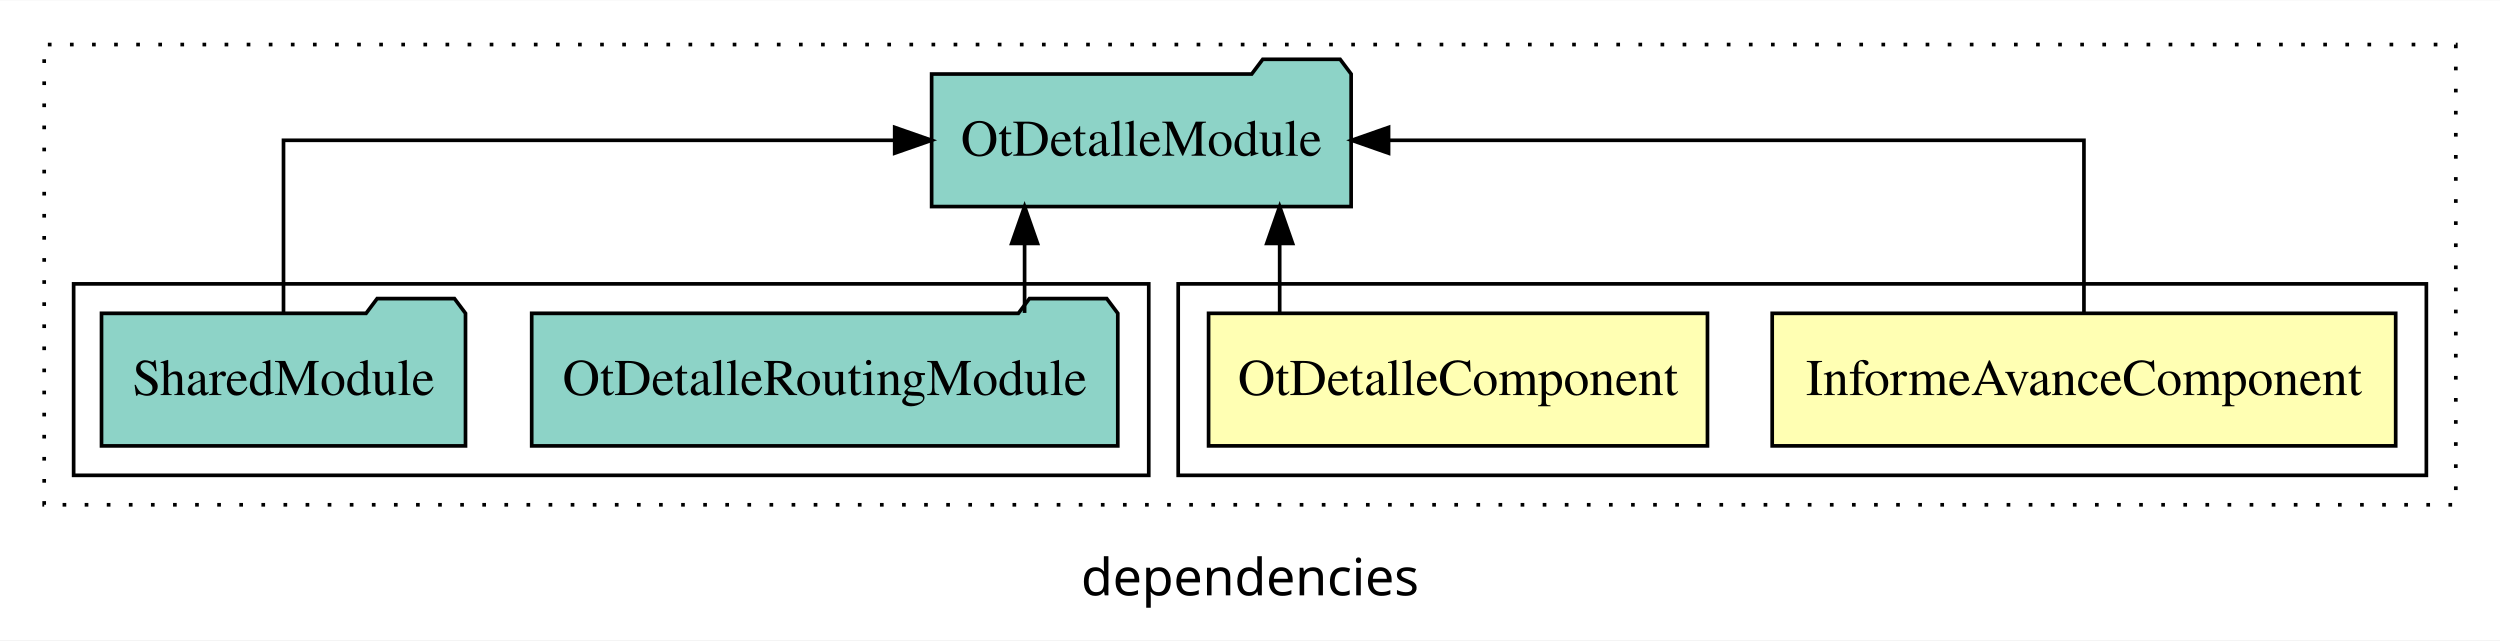
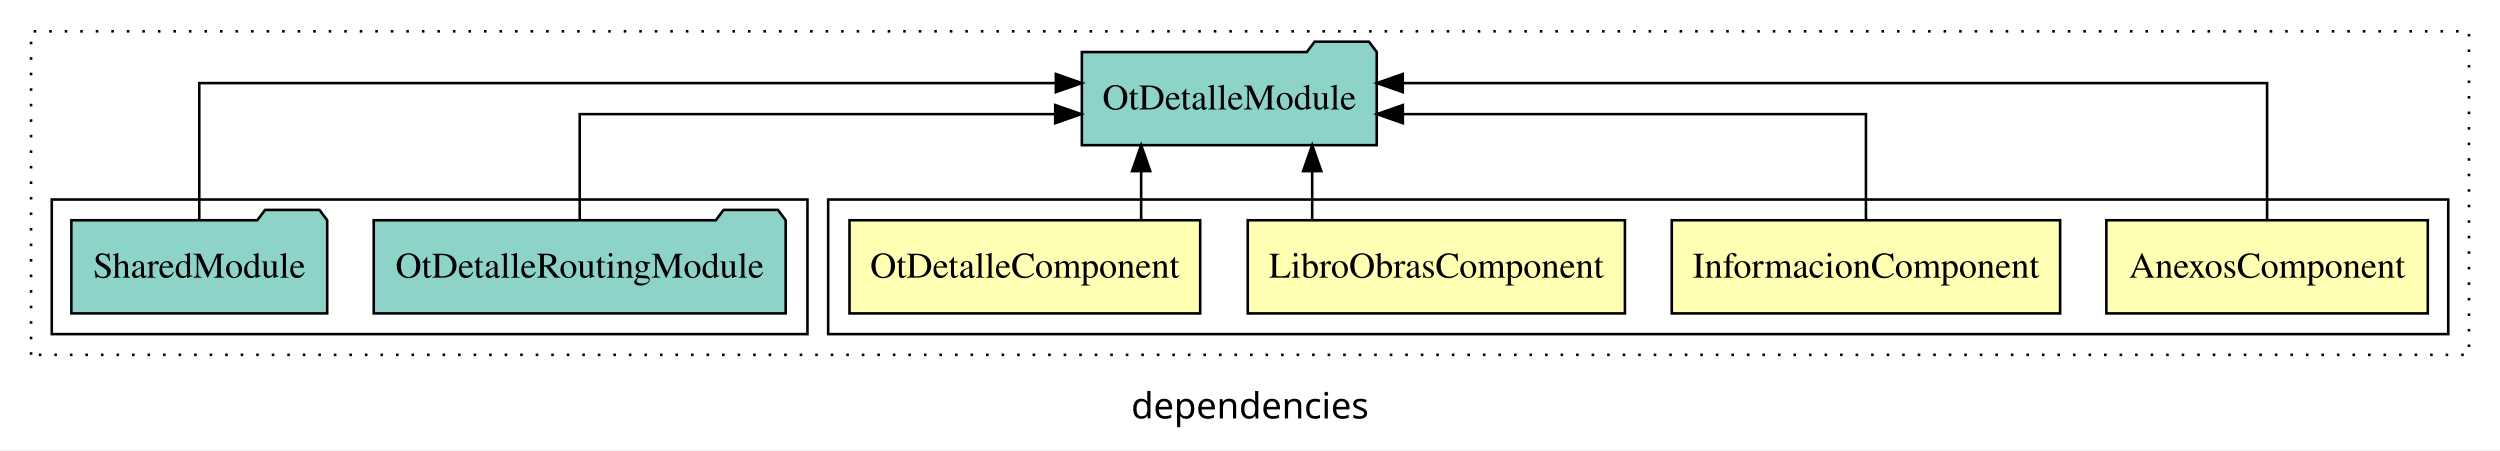
- <svg xmlns="http://www.w3.org/2000/svg" width="679pt" height="174pt" viewBox="0.00 0.00 679.00 173.80">
+ <svg xmlns="http://www.w3.org/2000/svg" width="966pt" height="174pt" viewBox="0.00 0.00 966.00 173.80">
  <g id="graph0" class="graph" transform="scale(1 1) rotate(0) translate(4 169.8)">
-     <polygon fill="white" stroke="transparent" points="-4,4 -4,-169.8 675,-169.8 675,4 -4,4" />
-     <text text-anchor="middle" x="335.5" y="-8.2" font-family="sans-serif" font-size="14.00">dependencies</text>
+     <polygon fill="white" stroke="transparent" points="-4,4 -4,-169.8 962,-169.8 962,4 -4,4" />
+     <text text-anchor="middle" x="479" y="-8.2" font-family="sans-serif" font-size="14.00">dependencies</text>
    <g id="clust1" class="cluster">
-       <polygon fill="none" stroke="black" stroke-dasharray="1,5" points="8,-32.8 8,-157.8 663,-157.8 663,-32.8 8,-32.8" />
+       <polygon fill="none" stroke="black" stroke-dasharray="1,5" points="8,-32.8 8,-157.8 950,-157.8 950,-32.8 8,-32.8" />
    </g>
    <g id="clust2" class="cluster">
-       <polygon fill="none" stroke="black" points="316,-40.8 316,-92.8 655,-92.8 655,-40.8 316,-40.8" />
+       <polygon fill="none" stroke="black" points="316,-40.8 316,-92.8 942,-92.8 942,-40.8 316,-40.8" />
    </g>
-     <g id="clust5" class="cluster">
+     <g id="clust7" class="cluster">
      <polygon fill="none" stroke="black" points="16,-40.8 16,-92.8 308,-92.8 308,-40.8 16,-40.8" />
    </g>
    <g id="node1" class="node">
-       <polygon fill="#ffffb3" stroke="black" points="646.67,-84.8 477.33,-84.8 477.33,-48.8 646.67,-48.8 646.67,-84.8" />
-       <text text-anchor="middle" x="562" y="-62.6" font-family="Times,serif" font-size="14.00">InformeAvanceComponent</text>
+       <polygon fill="#ffffb3" stroke="black" points="934.1,-84.8 809.9,-84.8 809.9,-48.8 934.1,-48.8 934.1,-84.8" />
+       <text text-anchor="middle" x="872" y="-62.6" font-family="Times,serif" font-size="14.00">AnexosComponent</text>
+     </g>
+     <g id="node5" class="node">
+       <polygon fill="#8dd3c7" stroke="black" points="527.97,-149.8 524.97,-153.8 503.97,-153.8 500.97,-149.8 414.03,-149.8 414.03,-113.8 527.97,-113.8 527.97,-149.8" />
+       <text text-anchor="middle" x="471" y="-127.6" font-family="Times,serif" font-size="14.00">OtDetalleModule</text>
+     </g>
+     <g id="edge1" class="edge">
+       <path fill="none" stroke="black" d="M872,-85.08C872,-106.12 872,-137.8 872,-137.8 872,-137.8 538.03,-137.8 538.03,-137.8" />
+       <polygon fill="black" stroke="black" points="538.03,-134.3 528.03,-137.8 538.03,-141.3 538.03,-134.3" />
+     </g>
+     <g id="node2" class="node">
+       <polygon fill="#ffffb3" stroke="black" points="792.03,-84.8 641.97,-84.8 641.97,-48.8 792.03,-48.8 792.03,-84.8" />
+       <text text-anchor="middle" x="717" y="-62.6" font-family="Times,serif" font-size="14.00">InformacionComponent</text>
+     </g>
+     <g id="edge2" class="edge">
+       <path fill="none" stroke="black" d="M717,-84.82C717,-102.17 717,-125.8 717,-125.8 717,-125.8 538.06,-125.8 538.06,-125.8" />
+       <polygon fill="black" stroke="black" points="538.06,-122.3 528.06,-125.8 538.06,-129.3 538.06,-122.3" />
    </g>
    <g id="node3" class="node">
-       <polygon fill="#8dd3c7" stroke="black" points="362.97,-149.8 359.97,-153.8 338.97,-153.8 335.97,-149.8 249.03,-149.8 249.03,-113.8 362.97,-113.8 362.97,-149.8" />
-       <text text-anchor="middle" x="306" y="-127.6" font-family="Times,serif" font-size="14.00">OtDetalleModule</text>
+       <polygon fill="#ffffb3" stroke="black" points="623.87,-84.8 478.13,-84.8 478.13,-48.8 623.87,-48.8 623.87,-84.8" />
+       <text text-anchor="middle" x="551" y="-62.6" font-family="Times,serif" font-size="14.00">LibroObrasComponent</text>
    </g>
-     <g id="edge1" class="edge">
-       <path fill="none" stroke="black" d="M562,-84.91C562,-104.14 562,-131.8 562,-131.8 562,-131.8 373.13,-131.8 373.13,-131.8" />
-       <polygon fill="black" stroke="black" points="373.13,-128.3 363.13,-131.8 373.13,-135.3 373.13,-128.3" />
+     <g id="edge3" class="edge">
+       <path fill="none" stroke="black" d="M503.03,-84.91C503.03,-84.91 503.03,-103.79 503.03,-103.79" />
+       <polygon fill="black" stroke="black" points="499.53,-103.79 503.03,-113.79 506.53,-103.79 499.53,-103.79" />
    </g>
-     <g id="node2" class="node">
+     <g id="node4" class="node">
      <polygon fill="#ffffb3" stroke="black" points="459.75,-84.8 324.25,-84.8 324.25,-48.8 459.75,-48.8 459.75,-84.8" />
      <text text-anchor="middle" x="392" y="-62.6" font-family="Times,serif" font-size="14.00">OtDetalleComponent</text>
    </g>
-     <g id="edge2" class="edge">
-       <path fill="none" stroke="black" d="M343.56,-84.91C343.56,-84.91 343.56,-103.79 343.56,-103.79" />
-       <polygon fill="black" stroke="black" points="340.06,-103.79 343.56,-113.79 347.06,-103.79 340.06,-103.79" />
+     <g id="edge4" class="edge">
+       <path fill="none" stroke="black" d="M436.94,-84.91C436.94,-84.91 436.94,-103.79 436.94,-103.79" />
+       <polygon fill="black" stroke="black" points="433.44,-103.79 436.94,-113.79 440.44,-103.79 433.44,-103.79" />
    </g>
-     <g id="node4" class="node">
+     <g id="node6" class="node">
      <polygon fill="#8dd3c7" stroke="black" points="299.59,-84.8 296.59,-88.8 275.59,-88.8 272.59,-84.8 140.41,-84.8 140.41,-48.8 299.59,-48.8 299.59,-84.8" />
      <text text-anchor="middle" x="220" y="-62.6" font-family="Times,serif" font-size="14.00">OtDetalleRoutingModule</text>
    </g>
-     <g id="edge3" class="edge">
-       <path fill="none" stroke="black" d="M274.28,-84.91C274.28,-84.91 274.28,-103.79 274.28,-103.79" />
-       <polygon fill="black" stroke="black" points="270.78,-103.79 274.28,-113.79 277.78,-103.79 270.78,-103.79" />
+     <g id="edge5" class="edge">
+       <path fill="none" stroke="black" d="M220,-84.82C220,-102.17 220,-125.8 220,-125.8 220,-125.8 403.73,-125.8 403.73,-125.8" />
+       <polygon fill="black" stroke="black" points="403.73,-129.3 413.73,-125.8 403.73,-122.3 403.73,-129.3" />
    </g>
-     <g id="node5" class="node">
+     <g id="node7" class="node">
      <polygon fill="#8dd3c7" stroke="black" points="122.43,-84.8 119.43,-88.8 98.43,-88.8 95.43,-84.8 23.57,-84.8 23.57,-48.8 122.43,-48.8 122.43,-84.8" />
      <text text-anchor="middle" x="73" y="-62.6" font-family="Times,serif" font-size="14.00">SharedModule</text>
    </g>
-     <g id="edge4" class="edge">
-       <path fill="none" stroke="black" d="M73,-84.91C73,-104.14 73,-131.8 73,-131.8 73,-131.8 239,-131.8 239,-131.8" />
-       <polygon fill="black" stroke="black" points="239,-135.3 249,-131.8 239,-128.3 239,-135.3" />
+     <g id="edge6" class="edge">
+       <path fill="none" stroke="black" d="M73,-85.08C73,-106.12 73,-137.8 73,-137.8 73,-137.8 403.98,-137.8 403.98,-137.8" />
+       <polygon fill="black" stroke="black" points="403.98,-141.3 413.98,-137.8 403.98,-134.3 403.98,-141.3" />
    </g>
  </g>
</svg>
